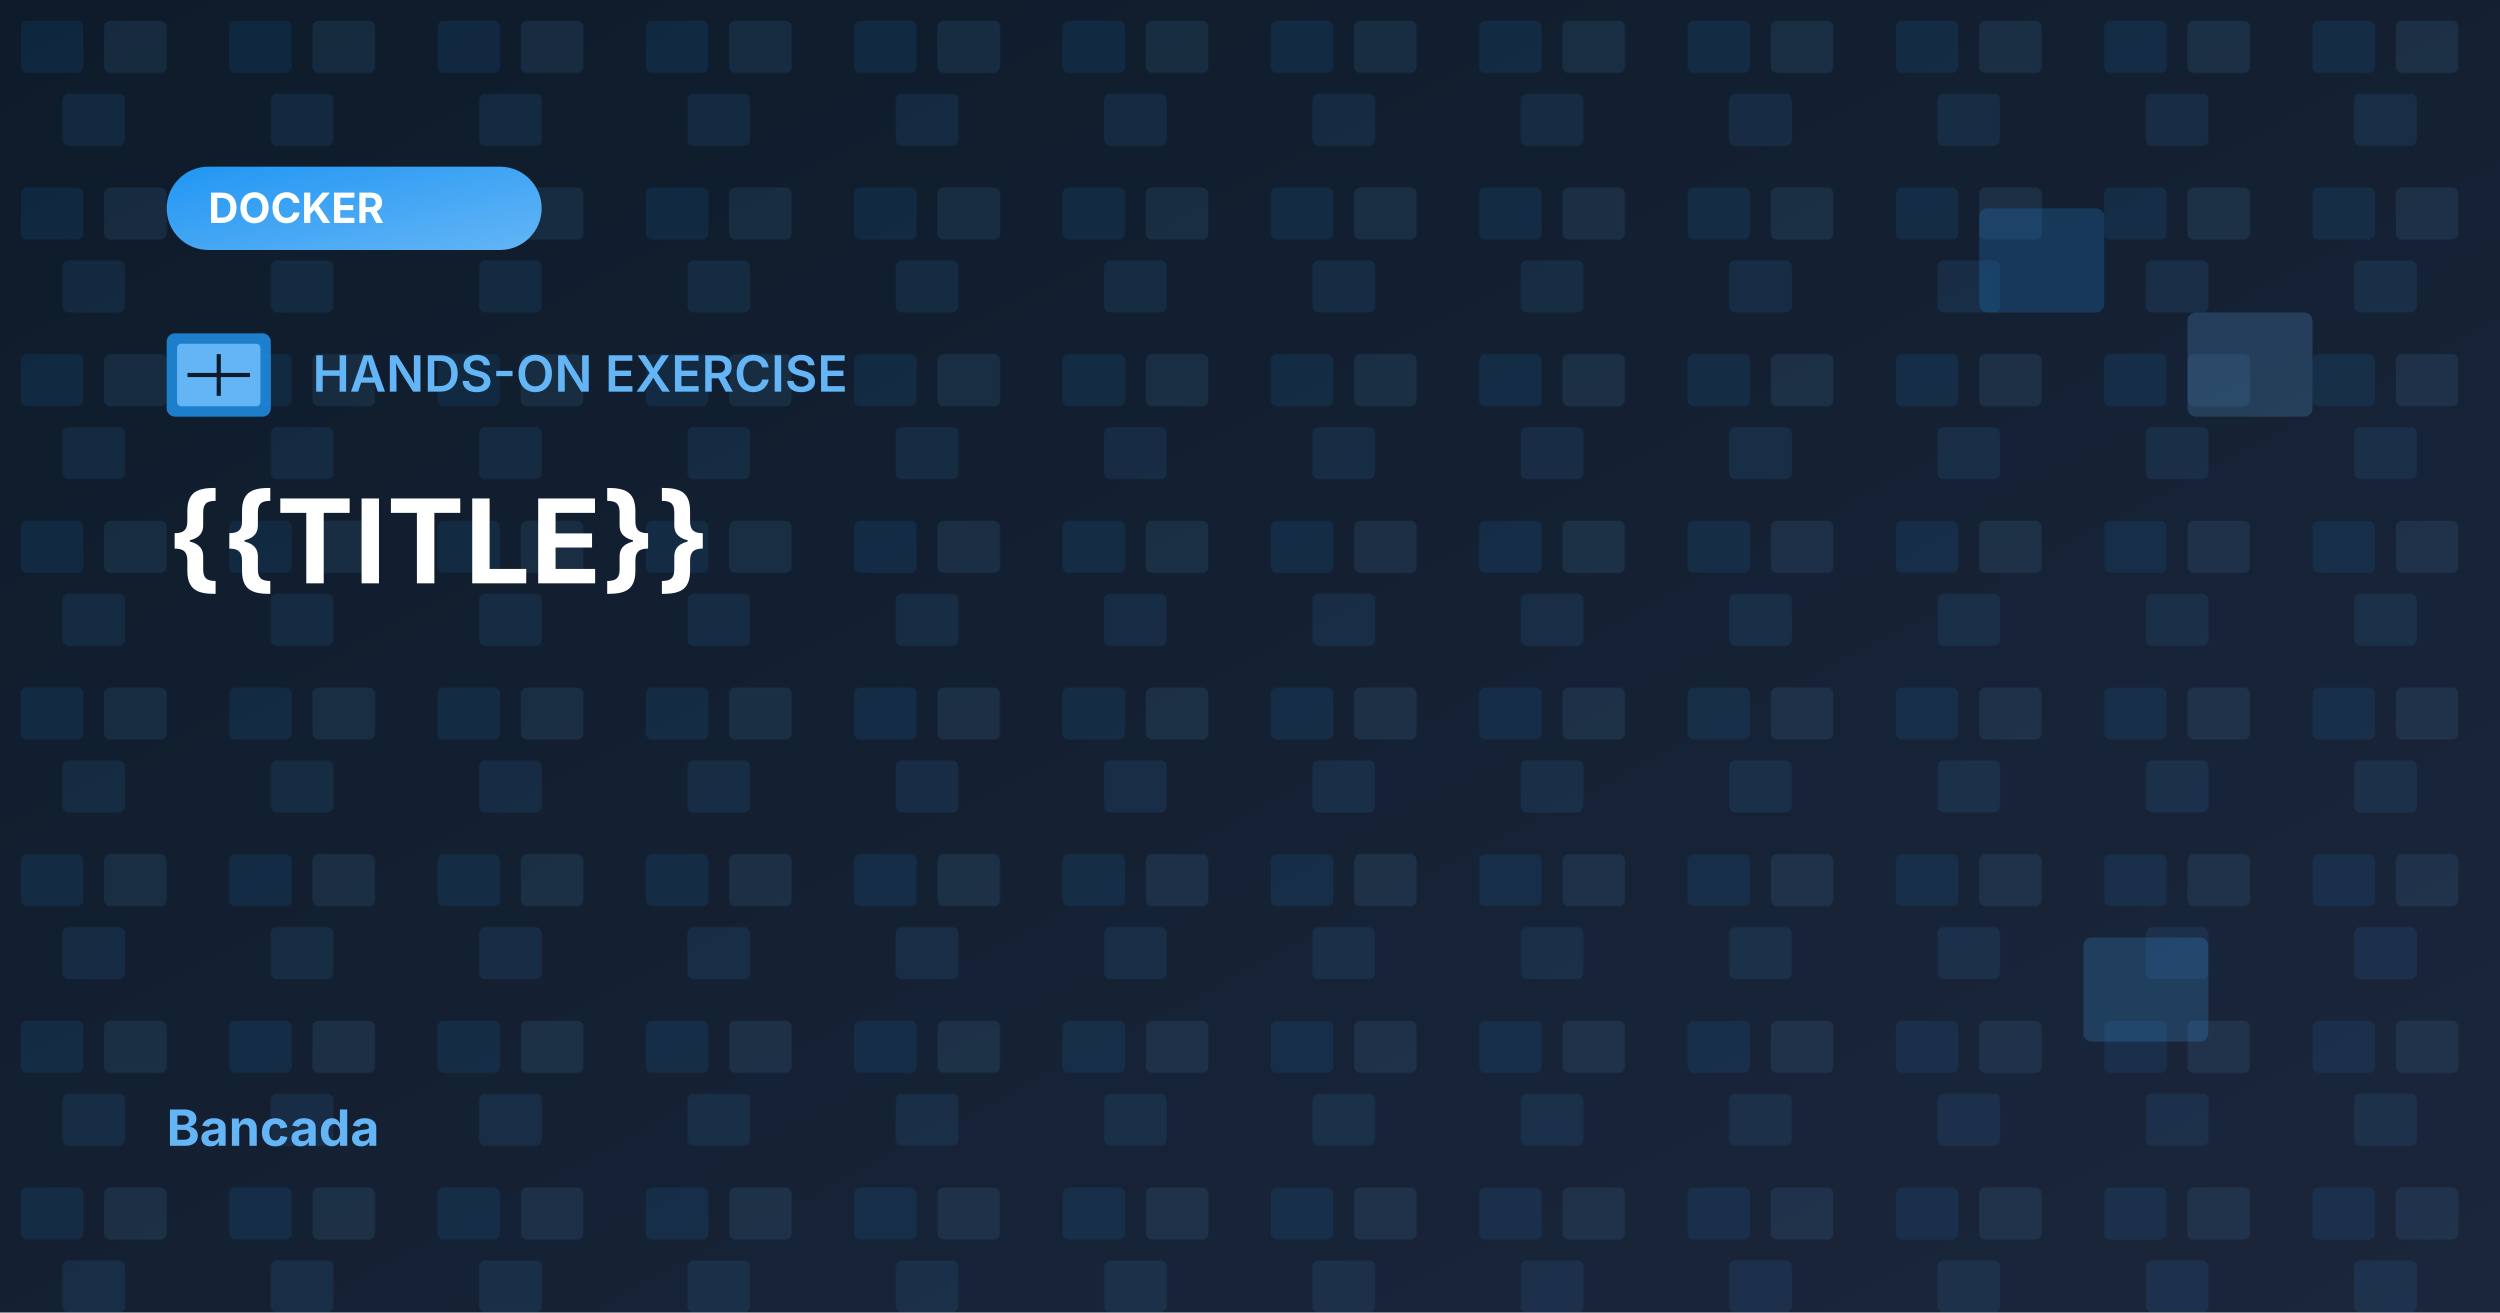
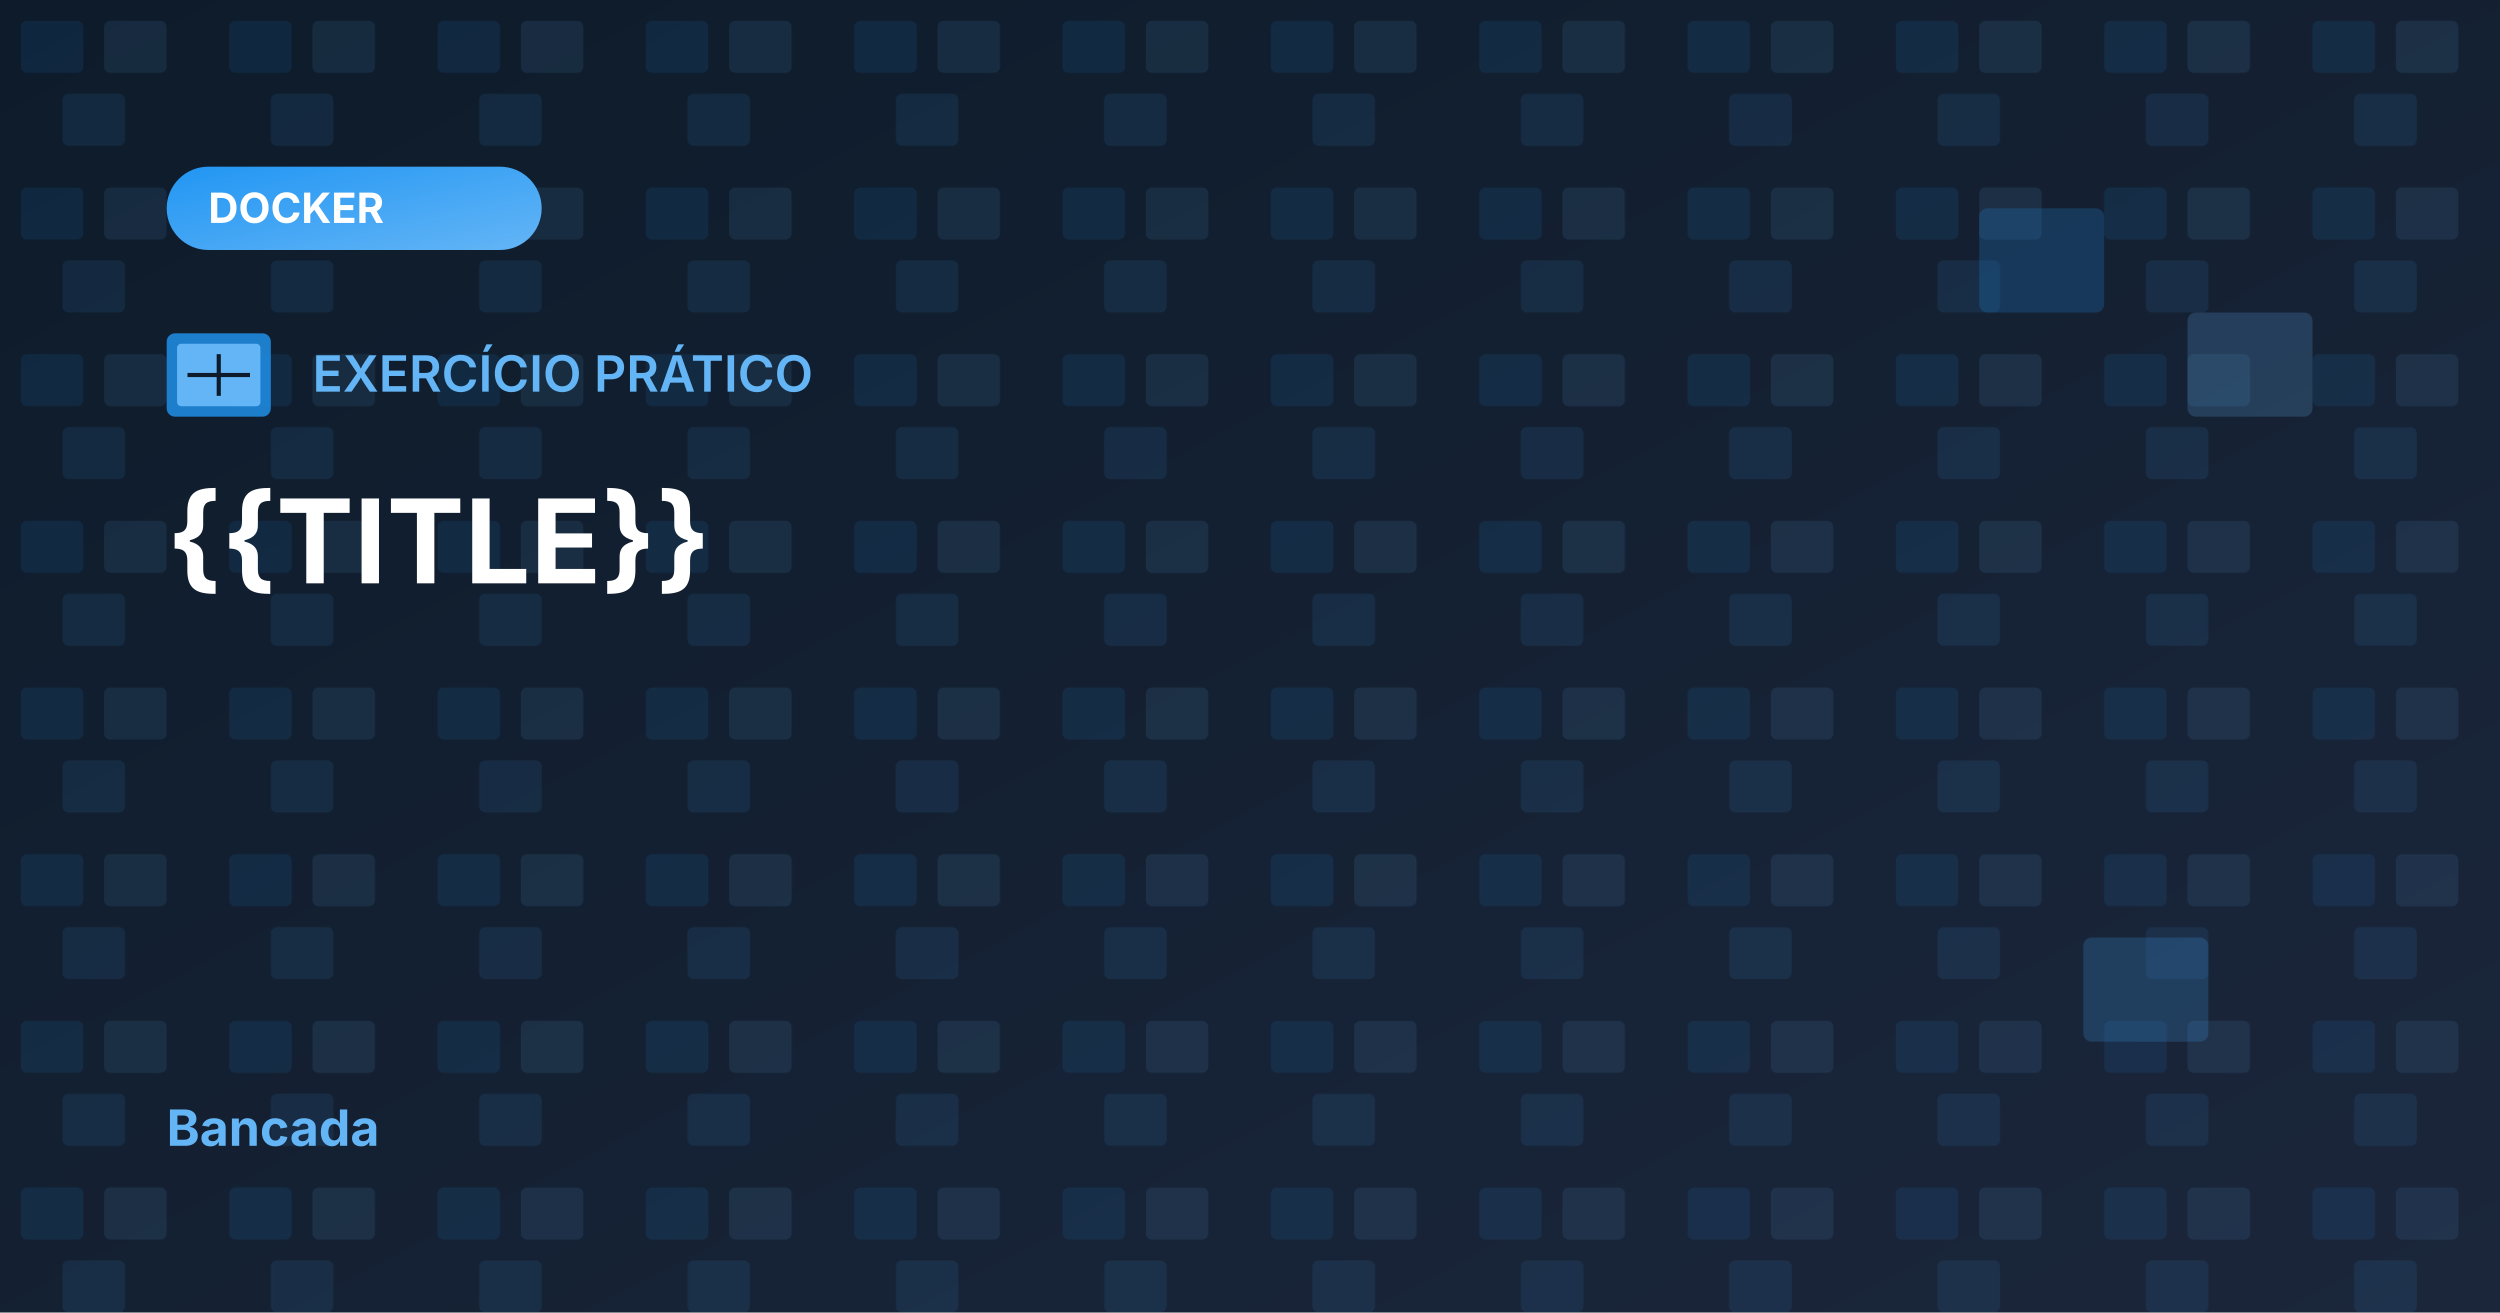
<svg xmlns="http://www.w3.org/2000/svg" width="1200" height="630">
  <defs>
    <linearGradient id="bgGradient" x1="0%" y1="0%" x2="100%" y2="100%">
      <stop offset="0%" style="stop-color:#0d1b2a;stop-opacity:1" />
      <stop offset="100%" style="stop-color:#1b263b;stop-opacity:1" />
    </linearGradient>
    <linearGradient id="accentGradient" x1="0%" y1="0%" x2="100%" y2="100%">
      <stop offset="0%" style="stop-color:#2196f3;stop-opacity:1" />
      <stop offset="100%" style="stop-color:#64b5f6;stop-opacity:1" />
    </linearGradient>
    <pattern id="containers" x="0" y="0" width="100" height="80" patternUnits="userSpaceOnUse">
      <rect x="10" y="10" width="30" height="25" rx="3" fill="#2196f3" opacity="0.1" />
      <rect x="50" y="10" width="30" height="25" rx="3" fill="#64b5f6" opacity="0.1" />
      <rect x="30" y="45" width="30" height="25" rx="3" fill="#42a5f5" opacity="0.1" />
    </pattern>
  </defs>
  <rect width="1200" height="630" fill="url(#bgGradient)" />
  <rect width="1200" height="630" fill="url(#containers)" />
  <rect x="80" y="80" width="180" height="40" rx="20" fill="url(#accentGradient)" />
  <text x="100" y="107" font-family="system-ui, -apple-system, sans-serif" font-size="20" font-weight="bold" fill="#ffffff">DOCKER</text>
  <g transform="translate(80, 160)">
    <rect x="0" y="0" width="50" height="40" rx="4" fill="#2196f3" opacity="0.8" />
    <rect x="5" y="5" width="40" height="30" rx="2" fill="#64b5f6" />
    <line x1="25" y1="10" x2="25" y2="30" stroke="#0d1b2a" stroke-width="2" />
    <line x1="10" y1="20" x2="40" y2="20" stroke="#0d1b2a" stroke-width="2" />
  </g>
-   <text x="150" y="188" font-family="system-ui, -apple-system, sans-serif" font-size="24" font-weight="600" fill="#64b5f6">HANDS-ON EXERCISE</text>
+   <text x="150" y="188" font-family="system-ui, -apple-system, sans-serif" font-size="24" font-weight="600" fill="#64b5f6">EXERCÍCIO PRÁTICO</text>
  <text x="80" y="280" font-family="system-ui, -apple-system, sans-serif" font-size="56" font-weight="bold" fill="#ffffff">{{TITLE}}</text>
  <rect x="950" y="100" width="60" height="50" rx="4" fill="#2196f3" opacity="0.2" />
  <rect x="1050" y="150" width="60" height="50" rx="4" fill="#64b5f6" opacity="0.2" />
  <rect x="1000" y="450" width="60" height="50" rx="4" fill="#42a5f5" opacity="0.2" />
  <text x="80" y="550" font-family="system-ui, -apple-system, sans-serif" font-size="24" font-weight="bold" fill="#64b5f6">Bancada</text>
</svg>
